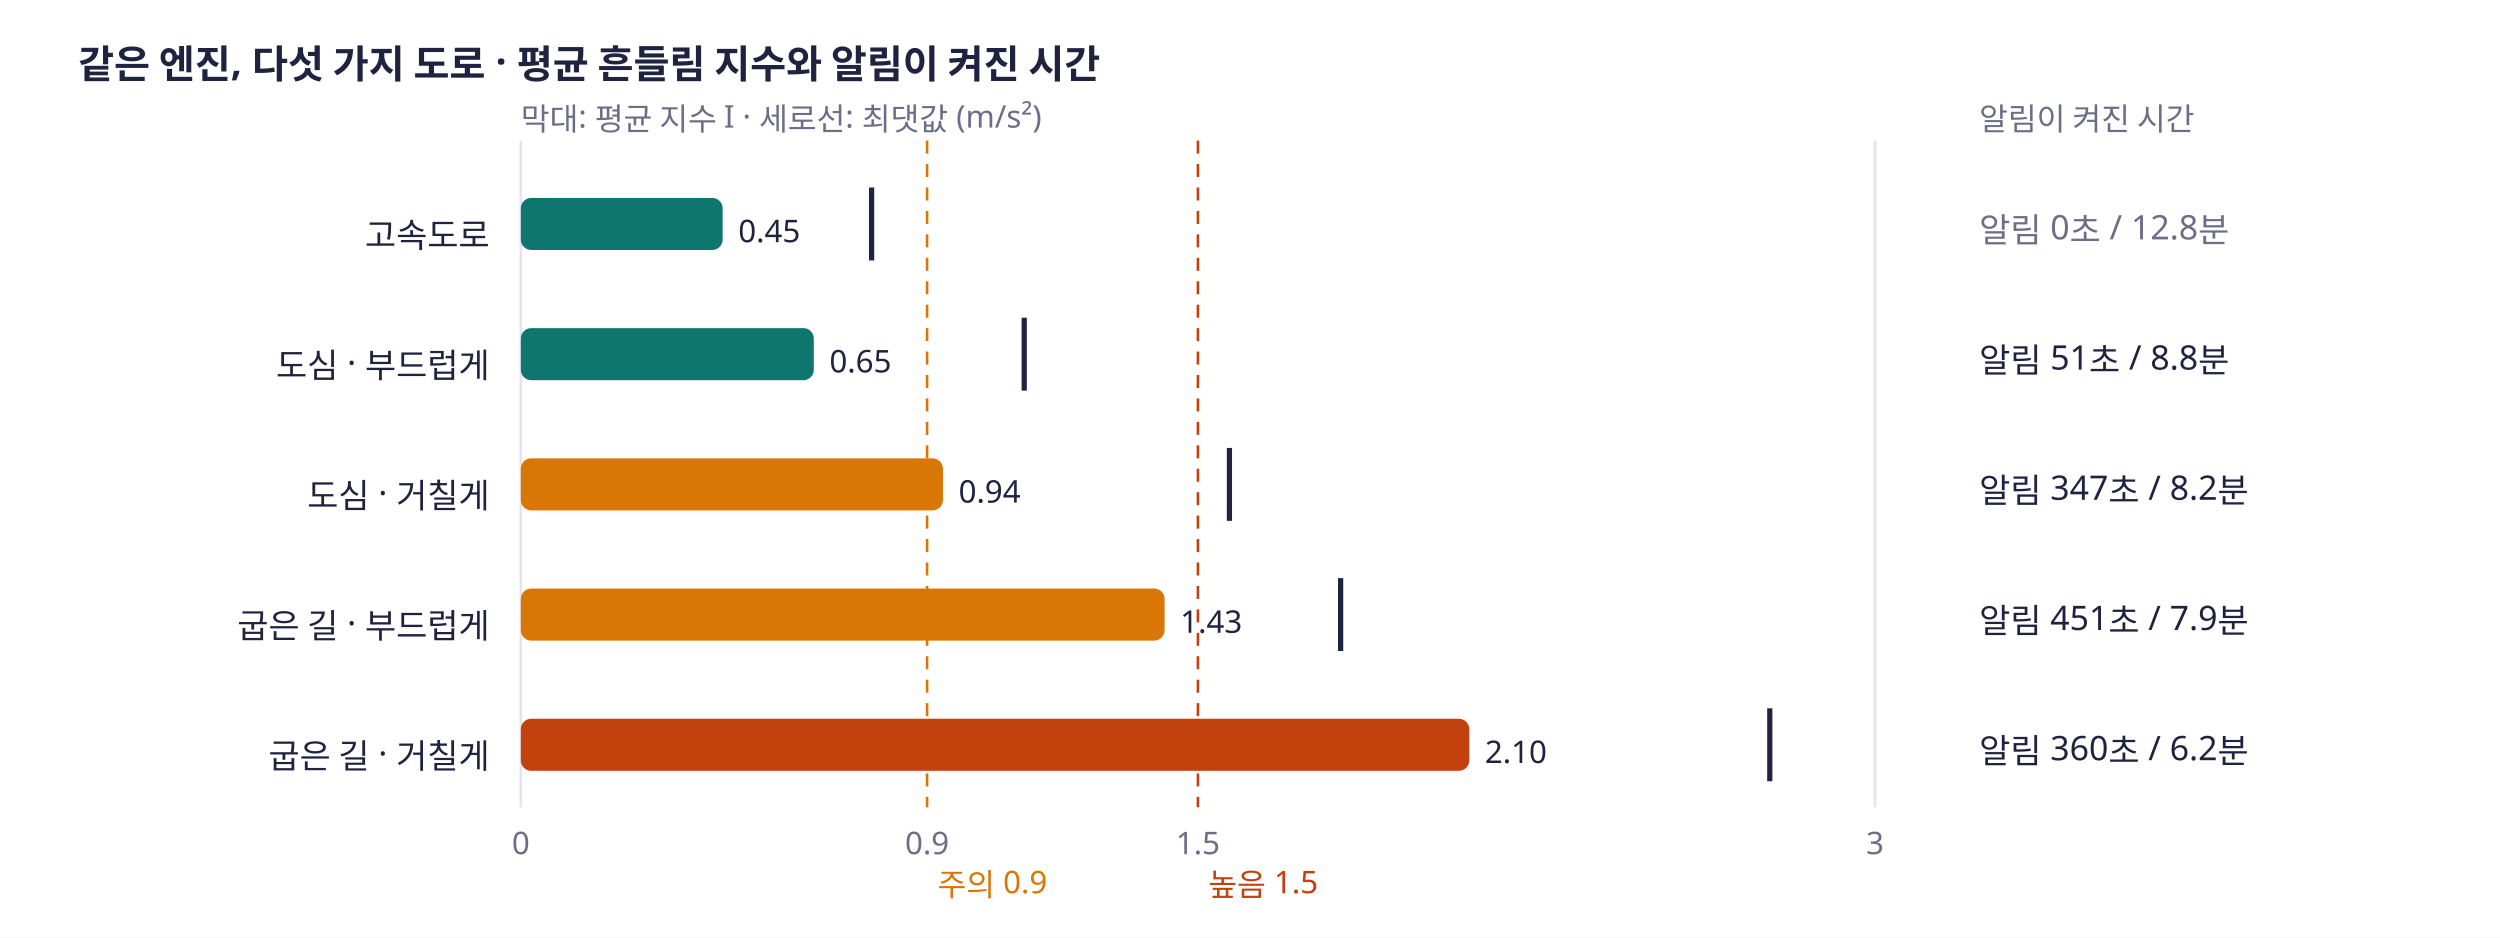
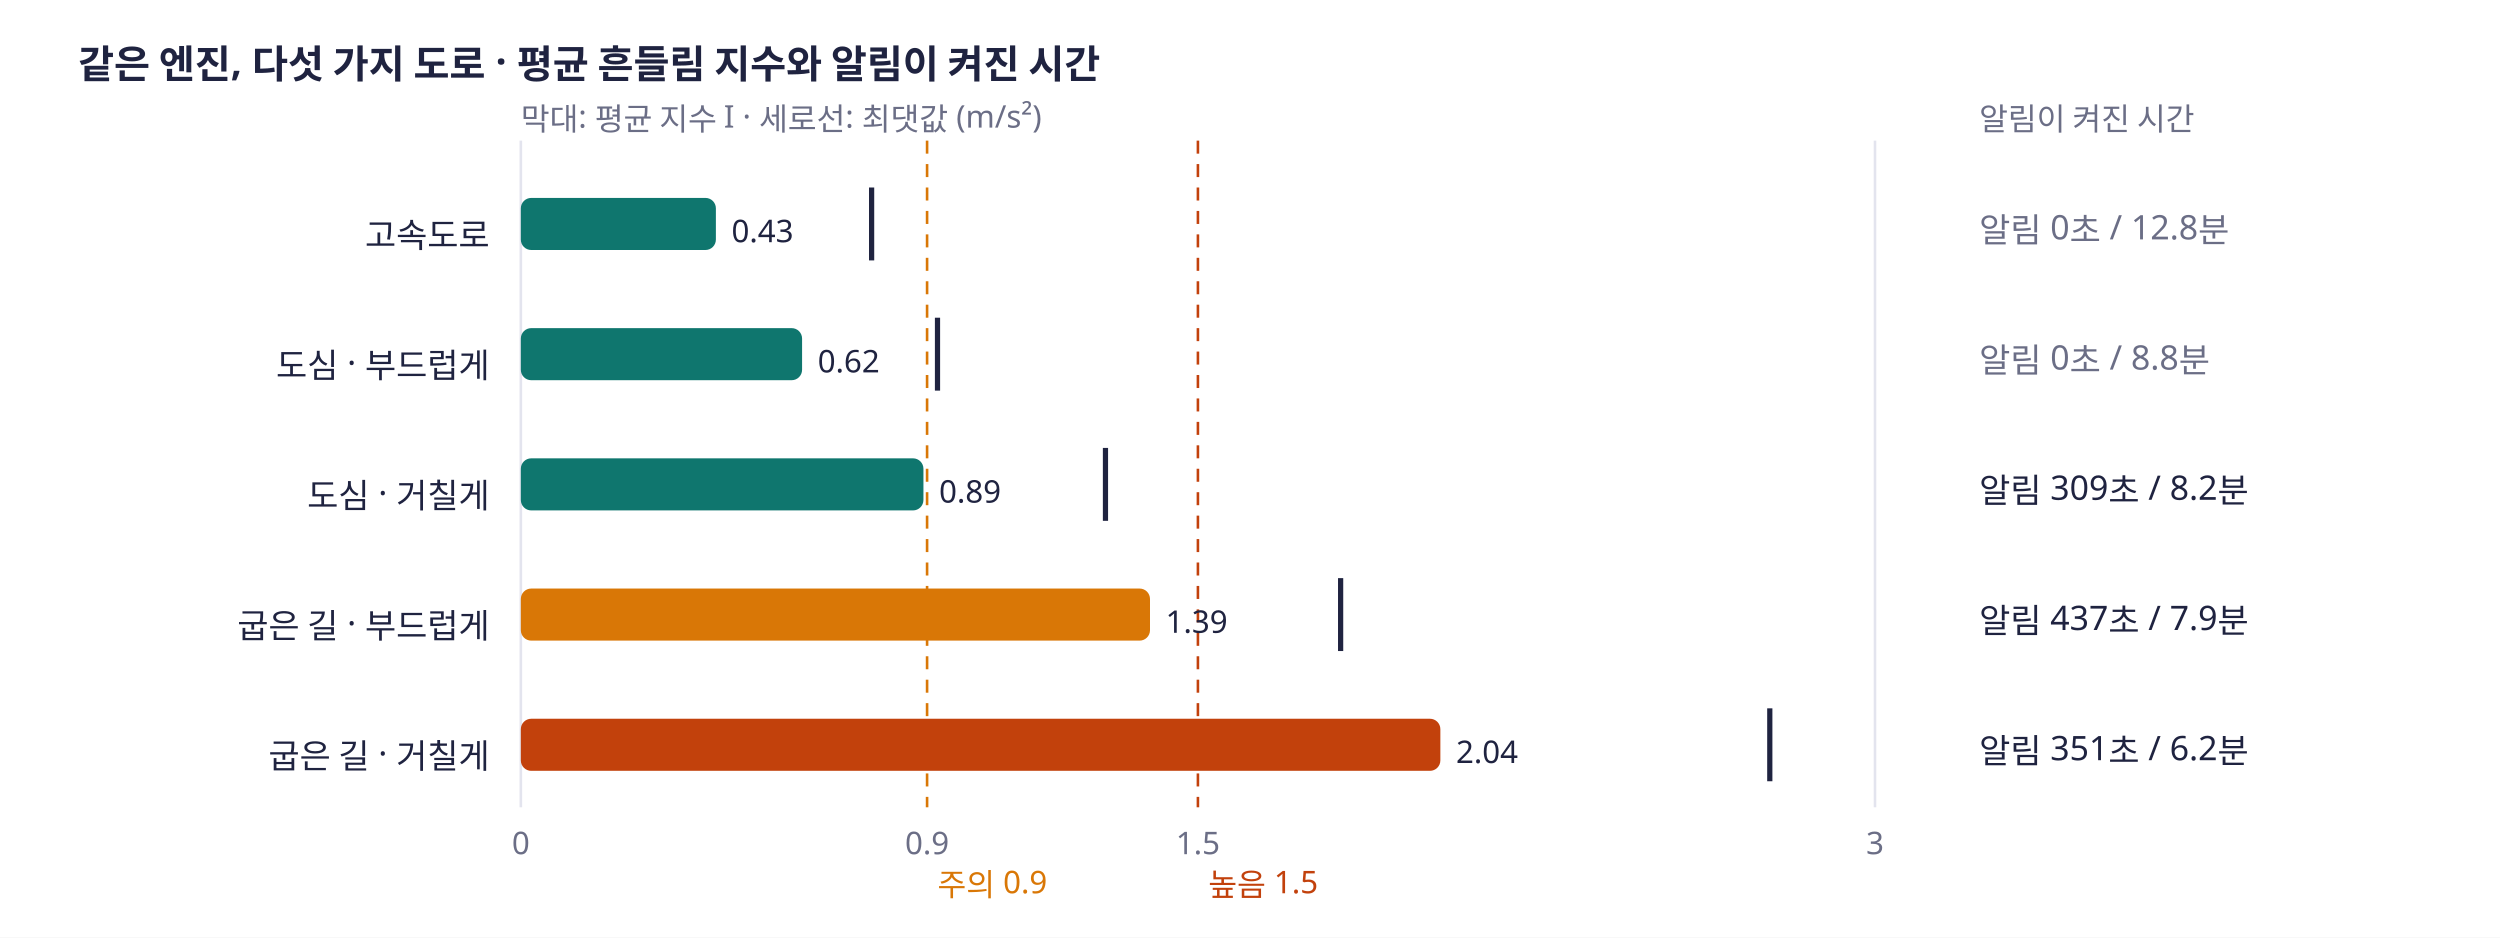
<svg xmlns="http://www.w3.org/2000/svg" viewBox="0 0 960 360" font-family="Apple SD Gothic Neo, Noto Sans KR, Malgun Gothic, sans-serif" font-size="13">
  <rect width="960" height="360" fill="#fff" />
  <text x="30.0" y="30.0" font-size="15" fill="#1F2340" text-anchor="start" font-weight="700">같은 엔진, 다섯 가지 도로 · 평균 흔들림 지수와 알림이 켜진 시간</text>
  <line x1="200.0" y1="54.0" x2="200.0" y2="310.0" stroke="#E3E4EE" stroke-width="1" />
  <text x="200.0" y="328.0" font-size="12" fill="#6B6E86" text-anchor="middle" font-weight="400">0</text>
  <line x1="356.0" y1="54.0" x2="356.0" y2="310.0" stroke="#D97706" stroke-width="1" stroke-dasharray="5 4" />
  <text x="356.0" y="328.0" font-size="12" fill="#6B6E86" text-anchor="middle" font-weight="400">0.9</text>
  <line x1="460.0" y1="54.0" x2="460.0" y2="310.0" stroke="#C2410C" stroke-width="1" stroke-dasharray="5 4" />
  <text x="460.0" y="328.0" font-size="12" fill="#6B6E86" text-anchor="middle" font-weight="400">1.5</text>
  <line x1="720.0" y1="54.0" x2="720.0" y2="310.0" stroke="#E3E4EE" stroke-width="1" />
  <text x="720.0" y="328.0" font-size="12" fill="#6B6E86" text-anchor="middle" font-weight="400">3</text>
  <text x="360.0" y="344.0" font-size="12" fill="#D97706" text-anchor="start" font-weight="400">주의 0.9</text>
  <text x="464.0" y="344.0" font-size="12" fill="#C2410C" text-anchor="start" font-weight="400">높음 1.5</text>
  <text x="188.0" y="95.0" font-size="13" fill="#1F2340" text-anchor="end" font-weight="400">고속도로</text>
-   <rect x="200.0" y="76.0" width="77.5" height="20.0" rx="4" fill="#0F766E" />
+   <rect x="200.0" y="76.0" width="74.9" height="20.0" rx="4" fill="#0F766E" />
  <line x1="334.7" y1="72.0" x2="334.7" y2="100.0" stroke="#1F2340" stroke-width="2" />
-   <text x="283.5" y="93.0" font-size="12" fill="#1F2340" text-anchor="start" font-weight="400">0.45</text>
+   <text x="280.9" y="93.0" font-size="12" fill="#1F2340" text-anchor="start" font-weight="400">0.43</text>
  <text x="760.0" y="93.0" font-size="13" fill="#6B6E86" text-anchor="start" font-weight="400">알림 0초 / 12.8분</text>
  <text x="188.0" y="145.0" font-size="13" fill="#1F2340" text-anchor="end" font-weight="400">도심 · 부드럽게</text>
-   <rect x="200.0" y="126.0" width="112.5" height="20.0" rx="4" fill="#0F766E" />
-   <line x1="393.3" y1="122.0" x2="393.3" y2="150.0" stroke="#1F2340" stroke-width="2" />
-   <text x="318.5" y="143.0" font-size="12" fill="#1F2340" text-anchor="start" font-weight="400">0.65</text>
-   <text x="760.0" y="143.0" font-size="13" fill="#1F2340" text-anchor="start" font-weight="400">알림 51초 / 8.8분</text>
+   <rect x="200.0" y="126.0" width="108.0" height="20.0" rx="4" fill="#0F766E" />
+   <line x1="360.0" y1="122.0" x2="360.0" y2="150.0" stroke="#1F2340" stroke-width="2" />
+   <text x="314.0" y="143.0" font-size="12" fill="#1F2340" text-anchor="start" font-weight="400">0.62</text>
+   <text x="760.0" y="143.0" font-size="13" fill="#6B6E86" text-anchor="start" font-weight="400">알림 0초 / 8.8분</text>
  <text x="188.0" y="195.0" font-size="13" fill="#1F2340" text-anchor="end" font-weight="400">도심 · 거칠게</text>
-   <rect x="200.0" y="176.0" width="162.1" height="20.0" rx="4" fill="#D97706" />
-   <line x1="472.1" y1="172.0" x2="472.1" y2="200.0" stroke="#1F2340" stroke-width="2" />
-   <text x="368.1" y="193.0" font-size="12" fill="#1F2340" text-anchor="start" font-weight="400">0.94</text>
-   <text x="760.0" y="193.0" font-size="13" fill="#1F2340" text-anchor="start" font-weight="400">알림 347초 / 8.2분</text>
+   <rect x="200.0" y="176.0" width="154.6" height="20.0" rx="4" fill="#0F766E" />
+   <line x1="424.5" y1="172.0" x2="424.5" y2="200.0" stroke="#1F2340" stroke-width="2" />
+   <text x="360.6" y="193.0" font-size="12" fill="#1F2340" text-anchor="start" font-weight="400">0.89</text>
+   <text x="760.0" y="193.0" font-size="13" fill="#1F2340" text-anchor="start" font-weight="400">알림 309초 / 8.2분</text>
  <text x="188.0" y="245.0" font-size="13" fill="#1F2340" text-anchor="end" font-weight="400">굽은 길 · 부드럽게</text>
-   <rect x="200.0" y="226.0" width="247.2" height="20.0" rx="4" fill="#D97706" />
+   <rect x="200.0" y="226.0" width="241.6" height="20.0" rx="4" fill="#D97706" />
  <line x1="514.8" y1="222.0" x2="514.8" y2="250.0" stroke="#1F2340" stroke-width="2" />
-   <text x="453.2" y="243.0" font-size="12" fill="#1F2340" text-anchor="start" font-weight="400">1.43</text>
-   <text x="760.0" y="243.0" font-size="13" fill="#1F2340" text-anchor="start" font-weight="400">알림 451초 / 7.9분</text>
+   <text x="447.6" y="243.0" font-size="12" fill="#1F2340" text-anchor="start" font-weight="400">1.39</text>
+   <text x="760.0" y="243.0" font-size="13" fill="#1F2340" text-anchor="start" font-weight="400">알림 437초 / 7.9분</text>
  <text x="188.0" y="295.0" font-size="13" fill="#1F2340" text-anchor="end" font-weight="400">굽은 길 · 거칠게</text>
-   <rect x="200.0" y="276.0" width="364.2" height="20.0" rx="4" fill="#C2410C" />
+   <rect x="200.0" y="276.0" width="353.1" height="20.0" rx="4" fill="#C2410C" />
  <line x1="679.6" y1="272.0" x2="679.6" y2="300.0" stroke="#1F2340" stroke-width="2" />
-   <text x="570.2" y="293.0" font-size="12" fill="#1F2340" text-anchor="start" font-weight="400">2.10</text>
-   <text x="760.0" y="293.0" font-size="13" fill="#1F2340" text-anchor="start" font-weight="400">알림 360초 / 6.2분</text>
+   <text x="559.1" y="293.0" font-size="12" fill="#1F2340" text-anchor="start" font-weight="400">2.04</text>
+   <text x="760.0" y="293.0" font-size="13" fill="#1F2340" text-anchor="start" font-weight="400">알림 351초 / 6.2분</text>
  <text x="760.0" y="50.0" font-size="12" fill="#6B6E86" text-anchor="start" font-weight="400">알림이 켜진 시간</text>
  <text x="200.0" y="50.0" font-size="12" fill="#6B6E86" text-anchor="start" font-weight="400">막대: 평균 지수 I · 세로선: 최댓값 (m/s²)</text>
</svg>
